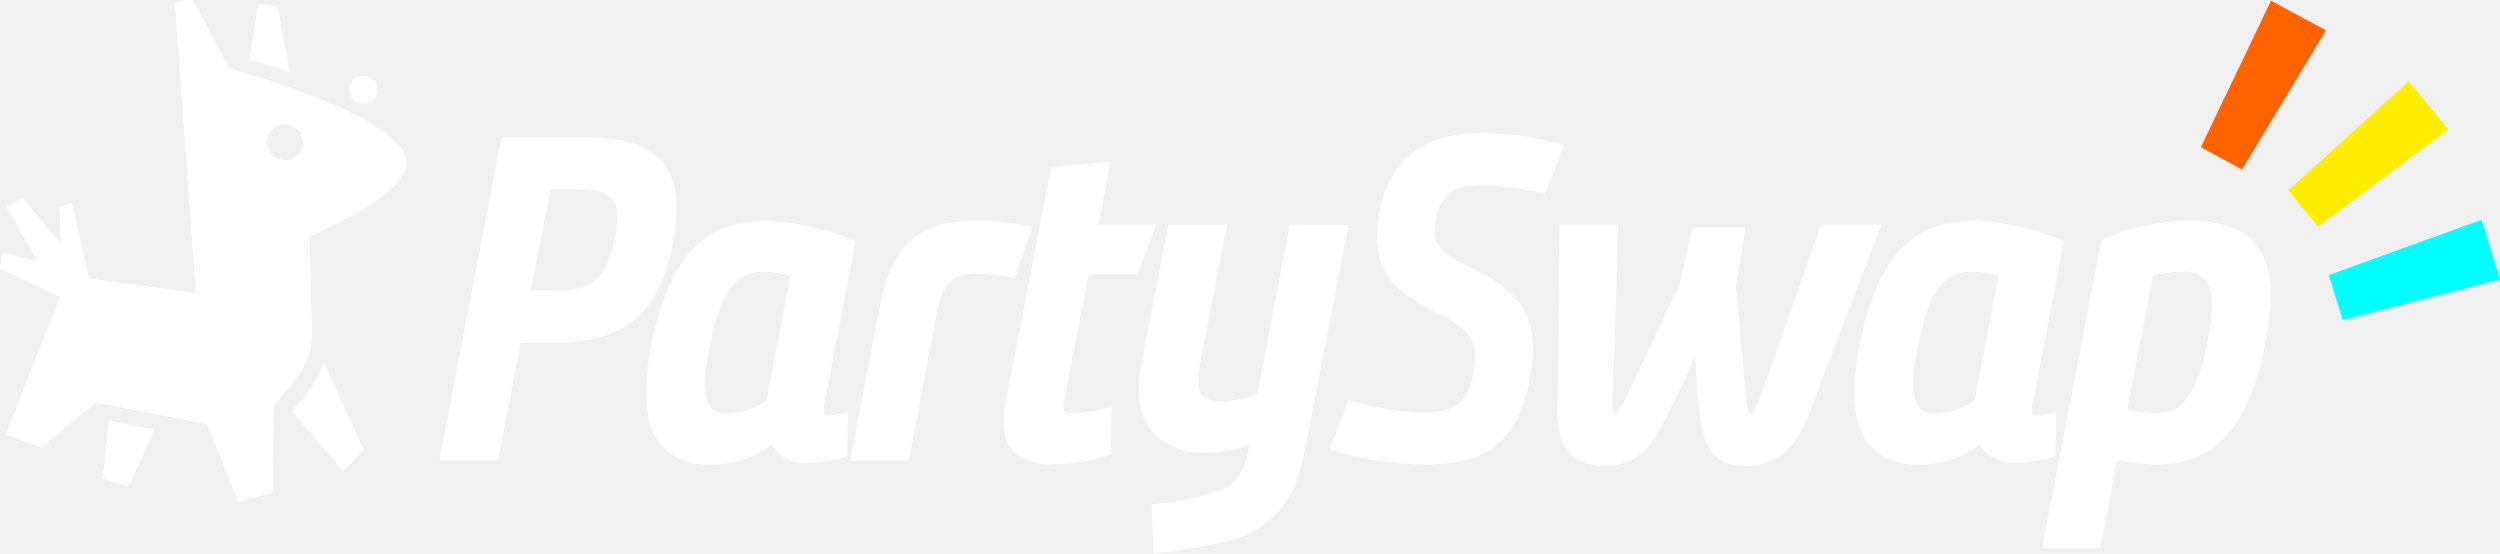
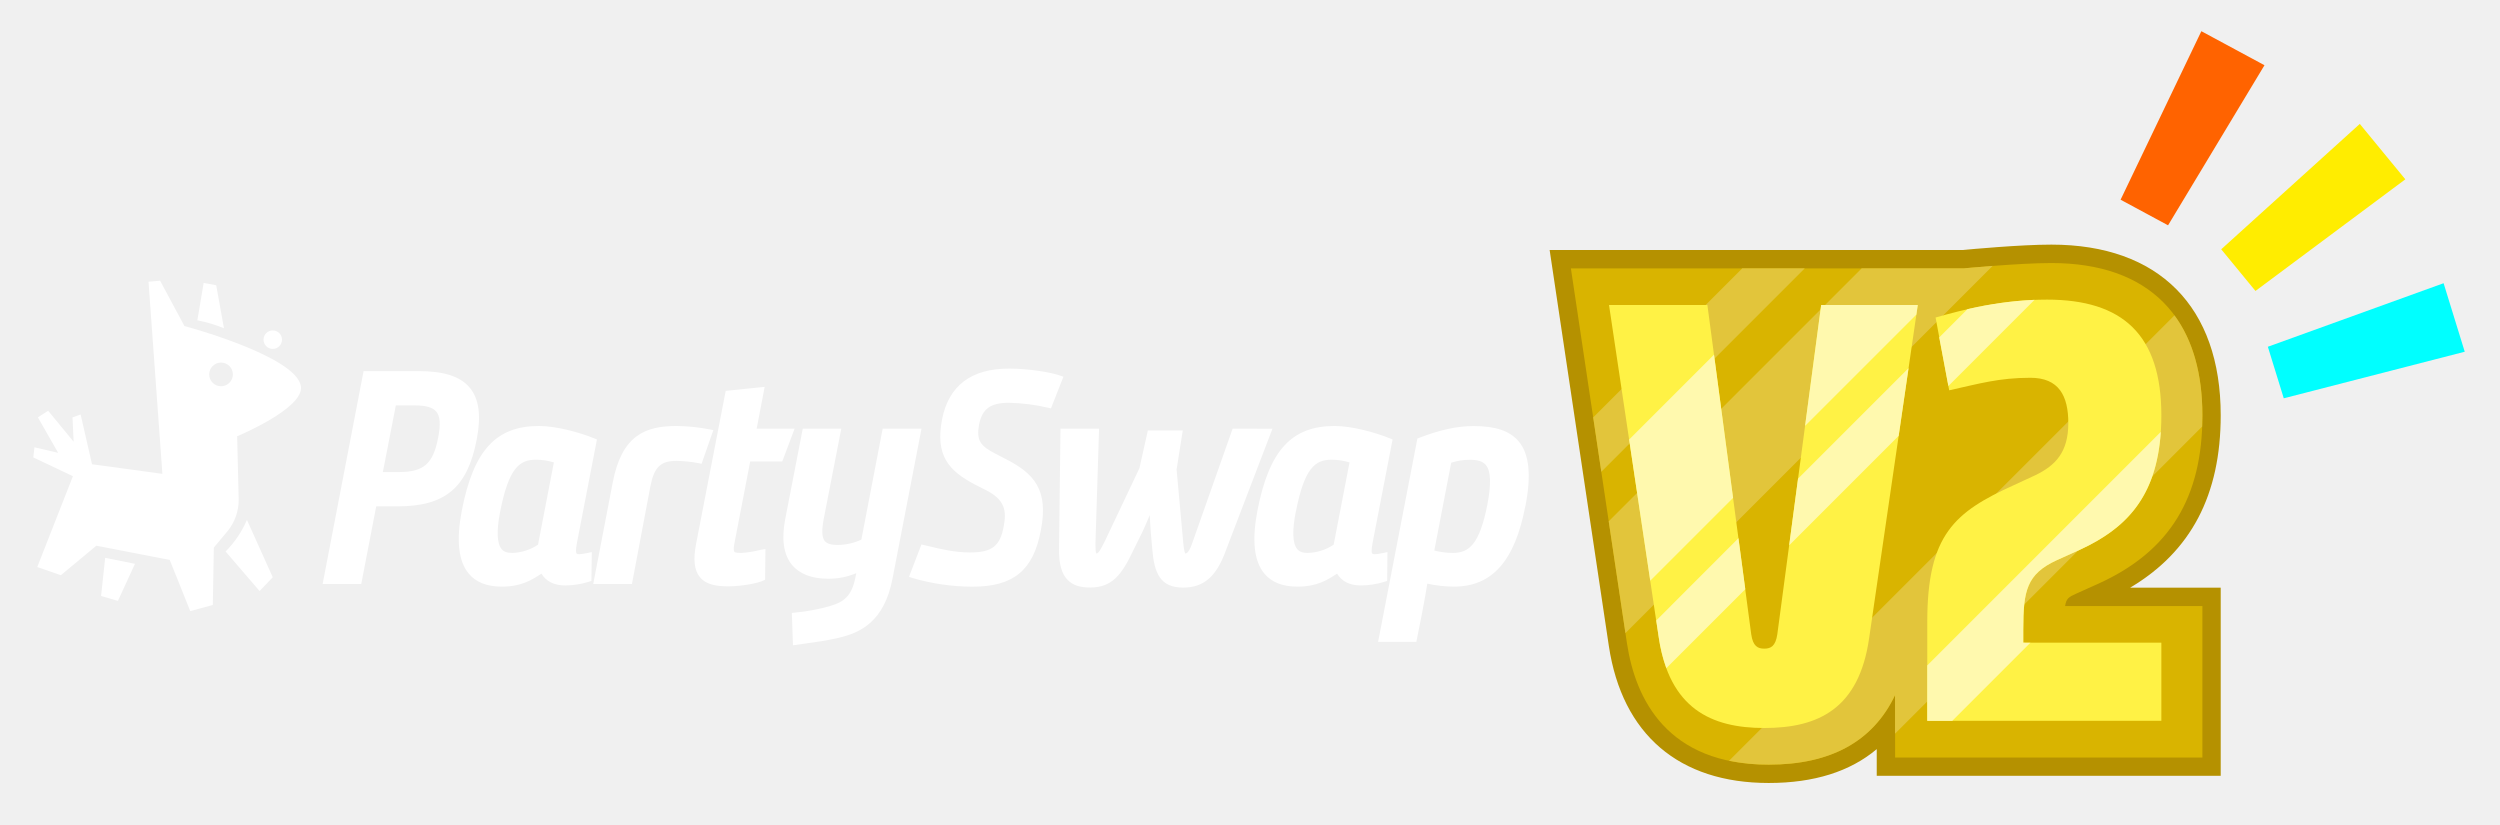
- <svg xmlns="http://www.w3.org/2000/svg" width="189.311" height="41.92" viewBox="0 0 189.311 41.92">
-   <g transform="translate(-29.106 -45.467)">
-     <g transform="translate(29.106 45.467)">
-       <g transform="translate(0 0)">
-         <path d="M202.859,52.216l.724-4.286,1.445.259.894,4.941A15.887,15.887,0,0,0,202.859,52.216Z" transform="translate(-183.997 -47.663)" fill="#fff" />
-         <path d="M235.227,298.813a11.667,11.667,0,0,1-2.454,3.631l3.906,4.548,1.517-1.583Z" transform="translate(-210.664 -271.311)" fill="#fff" />
-         <path d="M104.793,339.7l-3.428-.686-.471,4.382,1.936.565Z" transform="translate(-93.102 -307.146)" fill="#fff" />
-         <circle cx="1.063" cy="1.063" r="1.063" transform="translate(26.469 5.717)" fill="#fff" />
-         <path d="M59.875,57.6c-.54-3.492-13.393-6.924-13.393-6.924l-2.8-5.212-1.334.116,1.6,22.091-8.1-1.1-1.31-5.726-.932.34.127,2.795-2.921-3.56-1.182.758,2.334,4.082-2.728-.636-.133,1.162,4.548,2.16L29.56,78.385l2.712.943,4.08-3.394,8.439,1.635,2.358,5.9,2.594-.707.118-6.6L51.4,74.32A5.657,5.657,0,0,0,52.717,70.6l-.174-7.24S60.269,60.148,59.875,57.6Zm-9.194,0a1.362,1.362,0,1,1,1.362-1.362A1.362,1.362,0,0,1,50.681,57.6Z" transform="translate(-29.106 -45.467)" fill="#fff" />
-       </g>
-       <path d="M420.707,139.331l-1.429,3.64-.344-.078a21.773,21.773,0,0,0-4.46-.567c-2.168,0-3.11.692-3.474,2.553-.319,1.811.214,2.437,1.875,3.289l1.181.612c3.266,1.662,4.979,3.54,4.057,8.216-.861,4.6-3.136,6.474-7.853,6.474a24.767,24.767,0,0,1-6.906-1.005l-.406-.136,1.427-3.716.345.076c.191.042.413.1.66.156a19.568,19.568,0,0,0,4.577.683c2.524,0,3.466-.726,3.878-2.989.353-1.807.131-3.068-2.041-4.177l-1.212-.61c-3.051-1.589-4.652-3.336-3.825-7.572.778-3.847,3.363-5.8,7.684-5.8a21.277,21.277,0,0,1,5.87.8Zm19.466,5.976-4.615,13.073c-.367,1.076-.616,1.267-.828,1.282a3.082,3.082,0,0,1-.229-1.153l-.771-8.5.707-4.5h-4.011l-.972,4.349-4.02,8.466c-.383.748-.686,1.338-.916,1.338H424.5a3,3,0,0,1-.106-1.1l.418-13.252h-4.436l-.174,13.846c-.019,1.718.3,2.847,1,3.554a3.412,3.412,0,0,0,2.583.866c2.481,0,3.6-1.416,4.918-4.2l1.082-2.179c.3-.635.6-1.347.853-1.957.026.639.065,1.38.121,2.055l.168,1.9c.227,2.7.9,4.381,3.544,4.381,2.363,0,3.83-1.269,4.9-4.235l5.371-14.031Zm17.478,17.6a9.321,9.321,0,0,1-2.726.428,2.957,2.957,0,0,1-2.743-1.36,7.381,7.381,0,0,1-4.572,1.5,4.662,4.662,0,0,1-3.795-1.5c-1.188-1.435-1.446-3.812-.788-7.265,1.347-6.891,3.915-9.7,8.864-9.7a19.322,19.322,0,0,1,6.359,1.422l.311.127-2.289,11.836c-.178.929-.125,1.213-.049,1.287s.306.131,1.246-.069l.5-.107-.045,3.316Zm-10.212-8.082c-.434,2.216-.381,3.671.157,4.325a1.431,1.431,0,0,0,1.194.446,5.62,5.62,0,0,0,3-.948l1.822-9.462a7.313,7.313,0,0,0-2.057-.309C449.647,148.876,448.426,149.824,447.439,154.824Zm26.4-.646c-1.209,6.339-3.823,9.292-8.223,9.292a14.9,14.9,0,0,1-3.058-.341c-.081.532-.253,1.588-.585,3.3l-.673,3.387h-4.407l4.52-23.383.212-.082A17.162,17.162,0,0,1,467.87,145c2.547,0,4.2.567,5.2,1.784C474.269,148.234,474.518,150.652,473.835,154.178Zm-10.482,5.141a8.613,8.613,0,0,0,2.124.276c1.829,0,3.067-.912,3.98-5.574.454-2.4.4-3.841-.178-4.536a2.206,2.206,0,0,0-1.813-.609,6.742,6.742,0,0,0-2.169.338Zm-110.1-12.778c-1.059,5.54-3.611,7.7-9.1,7.7h-2.459l-1.719,8.926h-4.443l4.709-24.477h6.306c2.954,0,4.835.611,5.919,1.924C353.519,141.887,353.777,143.826,353.254,146.541ZM342.461,150.3h1.862c2.825,0,3.915-.95,4.485-3.91.309-1.527.246-2.489-.2-3.032-.409-.5-1.2-.723-2.568-.723h-2.089Zm23.52,9.309.5-.107-.045,3.316-.276.092a9.322,9.322,0,0,1-2.726.428,2.958,2.958,0,0,1-2.743-1.36,7.381,7.381,0,0,1-4.572,1.5,4.662,4.662,0,0,1-3.795-1.5c-1.188-1.435-1.446-3.812-.788-7.265,1.347-6.891,3.915-9.7,8.864-9.7a19.318,19.318,0,0,1,6.359,1.422l.311.127-2.289,11.836c-.178.929-.125,1.213-.049,1.287S365.04,159.805,365.98,159.6Zm-10.03-4.78c-.434,2.216-.381,3.671.157,4.325a1.431,1.431,0,0,0,1.194.446,5.619,5.619,0,0,0,3-.948l1.822-9.462a7.311,7.311,0,0,0-2.057-.309C358.158,148.876,356.938,149.824,355.951,154.824Zm23.16-5.476,1.352-3.871-.46-.094a21.127,21.127,0,0,0-3.757-.382c-3.66,0-6.309,1.1-7.347,6.476l-2.251,11.688h4.444l2.119-11.226c.428-2.188,1.177-2.927,2.968-2.927a14.746,14.746,0,0,1,2.58.263Zm5.6-.268H388.4l1.421-3.774h-4.378l.921-4.805-4.493.46L378.472,158.5c-.364,1.85-.228,3.084.429,3.882a4.079,4.079,0,0,0,3.277,1.054,12.232,12.232,0,0,0,3.994-.654l.223-.112.043-3.523-.484.081c-.043.007-.134.027-.258.055a11.088,11.088,0,0,1-2.034.313c-.205,0-.686,0-.795-.129-.042-.05-.127-.235-.016-.876Zm15.234-3.774-2.453,12.76a6.615,6.615,0,0,1-2.737.613,1.842,1.842,0,0,1-1.464-.446c-.338-.409-.377-1.223-.122-2.561l2.016-10.365h-4.443l-2.02,10.412h0c-.445,2.318-.183,4.083.778,5.247a5.135,5.135,0,0,0,4.176,1.588,8.06,8.06,0,0,0,3.221-.643l-.085.427c-.429,2.222-1.356,2.892-2.91,3.348a21.488,21.488,0,0,1-4.046.768l-.38.041.13,3.722,1.184-.166c1.453-.2,2.826-.391,4.021-.685,2.553-.586,5.291-1.856,6.244-6.838l3.331-17.221Z" transform="translate(-302.268 -128.296)" fill="#fff" />
-       <path d="M202.859,52.216l.724-4.286,1.445.259.894,4.941A15.887,15.887,0,0,0,202.859,52.216Z" transform="translate(-183.997 -47.663)" fill="#fff" />
-       <path d="M235.227,298.813a11.667,11.667,0,0,1-2.454,3.631l3.906,4.548,1.517-1.583Z" transform="translate(-210.664 -271.311)" fill="#fff" />
-       <path d="M104.793,339.7l-3.428-.686-.471,4.382,1.936.565Z" transform="translate(-93.102 -307.146)" fill="#fff" />
-       <circle cx="1.063" cy="1.063" r="1.063" transform="translate(26.469 5.717)" fill="#fff" />
-       <path d="M59.875,57.6c-.54-3.492-13.393-6.924-13.393-6.924l-2.8-5.212-1.334.116,1.6,22.091-8.1-1.1-1.31-5.726-.932.34.127,2.795-2.921-3.56-1.182.758,2.334,4.082-2.728-.636-.133,1.162,4.548,2.16L29.56,78.385l2.712.943,4.08-3.394,8.439,1.635,2.358,5.9,2.594-.707.118-6.6L51.4,74.32A5.657,5.657,0,0,0,52.717,70.6l-.174-7.24S60.269,60.148,59.875,57.6Zm-9.194,0a1.362,1.362,0,1,1,1.362-1.362A1.362,1.362,0,0,1,50.681,57.6Z" transform="translate(-29.106 -45.467)" fill="#fff" />
-     </g>
-     <path d="M1627.59,113.172l-2.254-2.743,9.122-8.253,3,3.648Z" transform="translate(-1422.949 -50.553)" fill="#ffed00" />
-     <path d="M1567.435,58.732l-3.125-1.685,5.317-11.093,4.156,2.241Z" transform="translate(-1368.548 -0.434)" fill="#ff6300" />
-     <path d="M1653.612,202.951l1.047,3.393,11.913-3.065-1.393-4.511Z" transform="translate(-1448.155 -136.658)" fill="aqua" />
-   </g>
+ <svg xmlns="http://www.w3.org/2000/svg" id="Layer_1" data-name="Layer 1" viewBox="0 0 1440 474.73">
+   <defs>
+     <style>.cls-1{fill:#ffed00;}.cls-2{fill:#ff6300;}.cls-3{fill:aqua;}.cls-4{fill:#b59100;}.cls-5{fill:#d9b400;}.cls-6{fill:#e2c53b;}.cls-7{fill:#fff245;}.cls-8{fill:#fff9ae;}.cls-9{fill:#fff;}</style>
+   </defs>
+   <polygon class="cls-1" points="1299.15 167.59 1279.42 143.59 1359.24 71.37 1385.47 103.29 1299.15 167.59" />
+   <polygon class="cls-2" points="1248.8 129.78 1221.46 115.03 1267.98 17.97 1304.34 37.57 1248.8 129.78" />
+   <polygon class="cls-3" points="1306.28 199.73 1315.45 229.42 1419.69 202.6 1407.51 163.13 1306.28 199.73" />
+   <path class="cls-4" d="M1018.77,451c-51.67,0-84.36-28-92.06-78.81L892.59,144h238.06c4.35-.42,33.11-3.1,50.94-3.1,62,0,97.54,35.84,97.54,98.33,0,45.83-17.1,78.45-52.18,99.28h52.18V446.87H1081V431.5C1065.62,444.45,1044.81,451,1018.77,451Z" />
+   <path class="cls-5" d="M1018.77,440.44c-58.72,0-76.8-38-81.63-69.84l-32.3-216h226.31s31.82-3.09,50.44-3.09c56.1,0,87,31.17,87,87.77,0,47.27-18.76,77.93-59,96.49L1195.76,342c-4,1.83-5.59,2.59-6.26,7.09h79.08v87.23h-177V400.39C1078.92,427,1054.56,440.44,1018.77,440.44Z" />
+   <path class="cls-6" d="M1252.48,181.64,995.92,438.2a111.31,111.31,0,0,0,22.85,2.24c35.79,0,60.15-13.46,72.77-40.05v22.22l176.9-176.91c.08-2.12.14-4.26.14-6.45C1268.58,215.37,1263.06,196,1252.48,181.64Z" />
+   <path class="cls-6" d="M1147.78,153.15c-9.49.73-16.63,1.42-16.63,1.42h-58.82L926.62,300.27l9.63,64.4Z" />
+   <polygon class="cls-6" points="922.36 271.75 1039.54 154.57 1033.05 154.57 1004.48 154.57 1003.54 154.57 917.68 240.43 922.36 271.75" />
+   <path class="cls-7" d="M1049,175.67h55.64l-28,191.77c-5.8,40.89-29.35,51.89-60.42,51.89-30.72,0-54.61-11.34-60.76-51.89L926.79,175.67h56.66l25.26,189.71c1,6.87,3.76,8.24,7.51,8.24s6.49-1.37,7.51-8.24Zm61.11,182.49c0-50.17,15.7-63.23,49.83-78.7l12.63-5.84c11.27-5.5,18.78-13.06,18.78-29.9,0-15.81-5.46-26.12-21.85-26.12-18.09,0-29.69,3.44-46.76,7.22l-7.85-41.93c15.7-4.47,38.23-10.31,64.17-10.31,43.69,0,65.88,20.28,65.88,66.67,0,44.34-18.43,64.27-46.76,77.33l-13.66,6.18c-17.07,7.91-19.11,17.53-19.11,39.52v7.91h79.53v45H1110.1Z" />
+   <path class="cls-8" d="M1001.35,310,954,357.41l1.5,10a89.36,89.36,0,0,0,4.32,17.43l45.47-45.46Z" />
+   <path class="cls-8" d="M1165.4,370.19v-7.91c0-22,2-31.61,19.11-39.52l13.66-6.18c26.21-12.09,43.94-30.07,46.44-67.81L1110.1,383.28v31.93h14.41l45-45Z" />
+   <polygon class="cls-8" points="1035.67 275.7 1030.56 314.11 1093.63 251.03 1099.32 212.06 1035.67 275.7" />
+   <polygon class="cls-8" points="950.54 334.49 998.25 286.78 987.27 204.3 938.38 253.18 950.54 334.49" />
+   <path class="cls-8" d="M1117,194.35l5.26,28,49.64-49.65a212.1,212.1,0,0,0-38.66,5.38Z" />
+   <polygon class="cls-8" points="1039.72 245.31 1103.83 181.21 1104.63 175.68 1048.99 175.68 1039.72 245.31" />
+   <path class="cls-9" d="M113.68,184.5,117.3,163l7.24,1.3L129,189.08A79.5,79.5,0,0,0,113.68,184.5Z" />
+   <path class="cls-9" d="M142.24,299.47a58.46,58.46,0,0,1-12.3,18.19l19.57,22.78,7.6-7.93Z" />
+   <polygon class="cls-9" points="77.75 324.76 60.58 321.33 58.22 343.28 67.92 346.11 77.75 324.76" />
+   <circle class="cls-9" cx="157.11" cy="195.65" r="5.32" />
+   <path class="cls-9" d="M173.32,222.48c-2.7-17.49-67.09-34.68-67.09-34.68l-14-26.11-6.69.58,8,110.67L53,267.41l-6.56-28.68-4.67,1.7.64,14L27.74,236.6l-5.92,3.79,11.69,20.45-13.66-3.19-.67,5.82L42,274.29,21.46,326.6l13.59,4.72,20.43-17,42.28,8.19L109.58,352l13-3.54.59-33.08,7.7-9.19a28.37,28.37,0,0,0,6.61-18.64l-.88-36.27S175.3,235.24,173.32,222.48Zm-46,0a6.82,6.82,0,1,1,6.82-6.82A6.82,6.82,0,0,1,127.27,222.48Z" />
+   <path class="cls-9" d="M612.52,217l-7.16,18.23-1.72-.39A109.07,109.07,0,0,0,581.29,232c-10.86,0-15.58,3.47-17.4,12.79-1.6,9.08,1.07,12.21,9.39,16.48l5.92,3.07c16.36,8.32,24.94,17.73,20.32,41.16-4.31,23-15.71,32.43-39.34,32.43a124,124,0,0,1-34.59-5l-2-.68,7.15-18.62,1.72.38,3.31.78c5.63,1.37,14.12,3.43,22.93,3.43,12.65,0,17.37-3.64,19.43-15,1.77-9.05.66-15.37-10.23-20.92l-6.07-3.06c-15.28-8-23.3-16.71-19.16-37.93,3.9-19.28,16.85-29,38.49-29,11.24,0,24,2.09,29.41,4ZM710,246.9l-23.12,65.5c-1.84,5.39-3.09,6.34-4.15,6.42-.28-.4-.74-1.69-1.14-5.78l-3.87-42.59,3.55-22.52h-20.1l-4.87,21.78L636.2,312.12c-1.91,3.75-3.43,6.71-4.58,6.71h-.12c-.35-.49-.53-2.37-.53-5.53l2.09-66.39H610.84L610,316.27c-.09,8.61,1.49,14.26,5,17.8,2.93,3,7,4.34,12.94,4.34,12.43,0,18.06-7.09,24.64-21L658,306.46c1.51-3.18,3-6.75,4.27-9.81.13,3.2.33,6.92.61,10.3l.84,9.51c1.14,13.55,4.5,22,17.76,22,11.83,0,19.18-6.35,24.55-21.21l26.9-70.3Zm87.56,88.17a46.7,46.7,0,0,1-13.66,2.15c-6.4,0-11-2.29-13.74-6.81-5.66,3.72-11.61,7.49-22.91,7.49-8.47,0-14.87-2.53-19-7.53-5.95-7.19-7.24-19.1-3.95-36.4,6.75-34.52,19.62-48.6,44.41-48.6,10,0,23.49,3.7,31.86,7.13l1.55.64-11.46,59.29c-.89,4.66-.63,6.08-.25,6.45s1.53.66,6.25-.35l2.51-.54L799,334.61Zm-51.16-40.48c-2.17,11.1-1.91,18.39.79,21.66,1.25,1.53,3.15,2.24,6,2.24a28.21,28.21,0,0,0,15-4.75l9.13-47.4a36.64,36.64,0,0,0-10.31-1.55C757.5,264.79,751.38,269.54,746.44,294.59Zm132.23-3.24c-6.06,31.76-19.15,46.55-41.2,46.55a74.37,74.37,0,0,1-15.31-1.71c-.41,2.67-1.27,7.95-2.93,16.54l-3.37,17H793.78l22.64-117.14,1.06-.4c11.93-4.62,21.88-6.78,31.31-6.78,12.76,0,21,2.84,26.07,8.94C880.85,261.57,882.1,273.69,878.67,291.35ZM826.16,317.1a43,43,0,0,0,10.64,1.39c9.16,0,15.36-4.57,19.94-27.93,2.27-12,2-19.24-.89-22.72-1.73-2.08-4.61-3-9.09-3a33.93,33.93,0,0,0-10.87,1.69Zm-551.56-64c-5.3,27.75-18.08,38.56-45.58,38.56H216.7l-8.62,44.72H185.83l23.59-122.62H241c14.79,0,24.22,3.06,29.65,9.64C275.93,229.77,277.22,239.49,274.6,253.09ZM220.53,271.9h9.33c14.15,0,19.61-4.76,22.47-19.59,1.55-7.65,1.23-12.47-1-15.19-2.05-2.5-6-3.62-12.87-3.62H228Zm117.83,46.63,2.52-.54-.23,16.62-1.38.46a46.7,46.7,0,0,1-13.66,2.15c-6.39,0-11-2.29-13.74-6.81-5.65,3.72-11.6,7.49-22.9,7.49-8.48,0-14.88-2.53-19-7.53-5.95-7.19-7.25-19.1-3.95-36.4,6.75-34.52,19.61-48.6,44.41-48.6,9.95,0,23.48,3.7,31.85,7.13l1.56.64-11.47,59.29c-.89,4.66-.62,6.08-.24,6.45S333.65,319.54,338.36,318.53Zm-50.25-23.94c-2.17,11.1-1.9,18.39.79,21.66,1.26,1.53,3.16,2.24,6,2.24a28.18,28.18,0,0,0,15-4.75l9.13-47.4a36.56,36.56,0,0,0-10.3-1.55C299.17,264.79,293.06,269.54,288.11,294.59Zm116-27.44,6.77-19.39-2.3-.47a105.26,105.26,0,0,0-18.82-1.92c-18.34,0-31.61,5.52-36.81,32.45L341.7,336.37H364l10.62-56.24c2.14-11,5.89-14.66,14.87-14.66a72.85,72.85,0,0,1,12.92,1.32Zm28-1.34h18.47l7.12-18.91H435.84l4.61-24.07L418,225.14l-17,87.86c-1.82,9.27-1.14,15.45,2.15,19.45,3.82,4.65,10.44,5.28,16.42,5.28,7.47,0,17.05-1.79,20-3.28l1.12-.56.21-17.65-2.42.4-1.29.28a55.47,55.47,0,0,1-10.19,1.57c-1,0-3.44,0-4-.65-.21-.25-.63-1.18-.07-4.39Zm76.31-18.91-12.28,63.93a33.18,33.18,0,0,1-13.71,3.07c-3.69,0-6.09-.74-7.34-2.24-1.69-2.05-1.89-6.13-.61-12.83l10.1-51.93H462.39l-10.12,52.17h0c-2.23,11.61-.91,20.45,3.9,26.28,4.37,5.28,11.4,8,20.92,8a40.39,40.39,0,0,0,16.14-3.22l-.43,2.14c-2.14,11.13-6.79,14.48-14.57,16.77A107.66,107.66,0,0,1,458,352.84l-1.9.21.65,18.64,5.93-.83c7.28-1,14.16-2,20.15-3.43,12.78-2.93,26.5-9.3,31.28-34.25l16.68-86.28Z" />
</svg>
